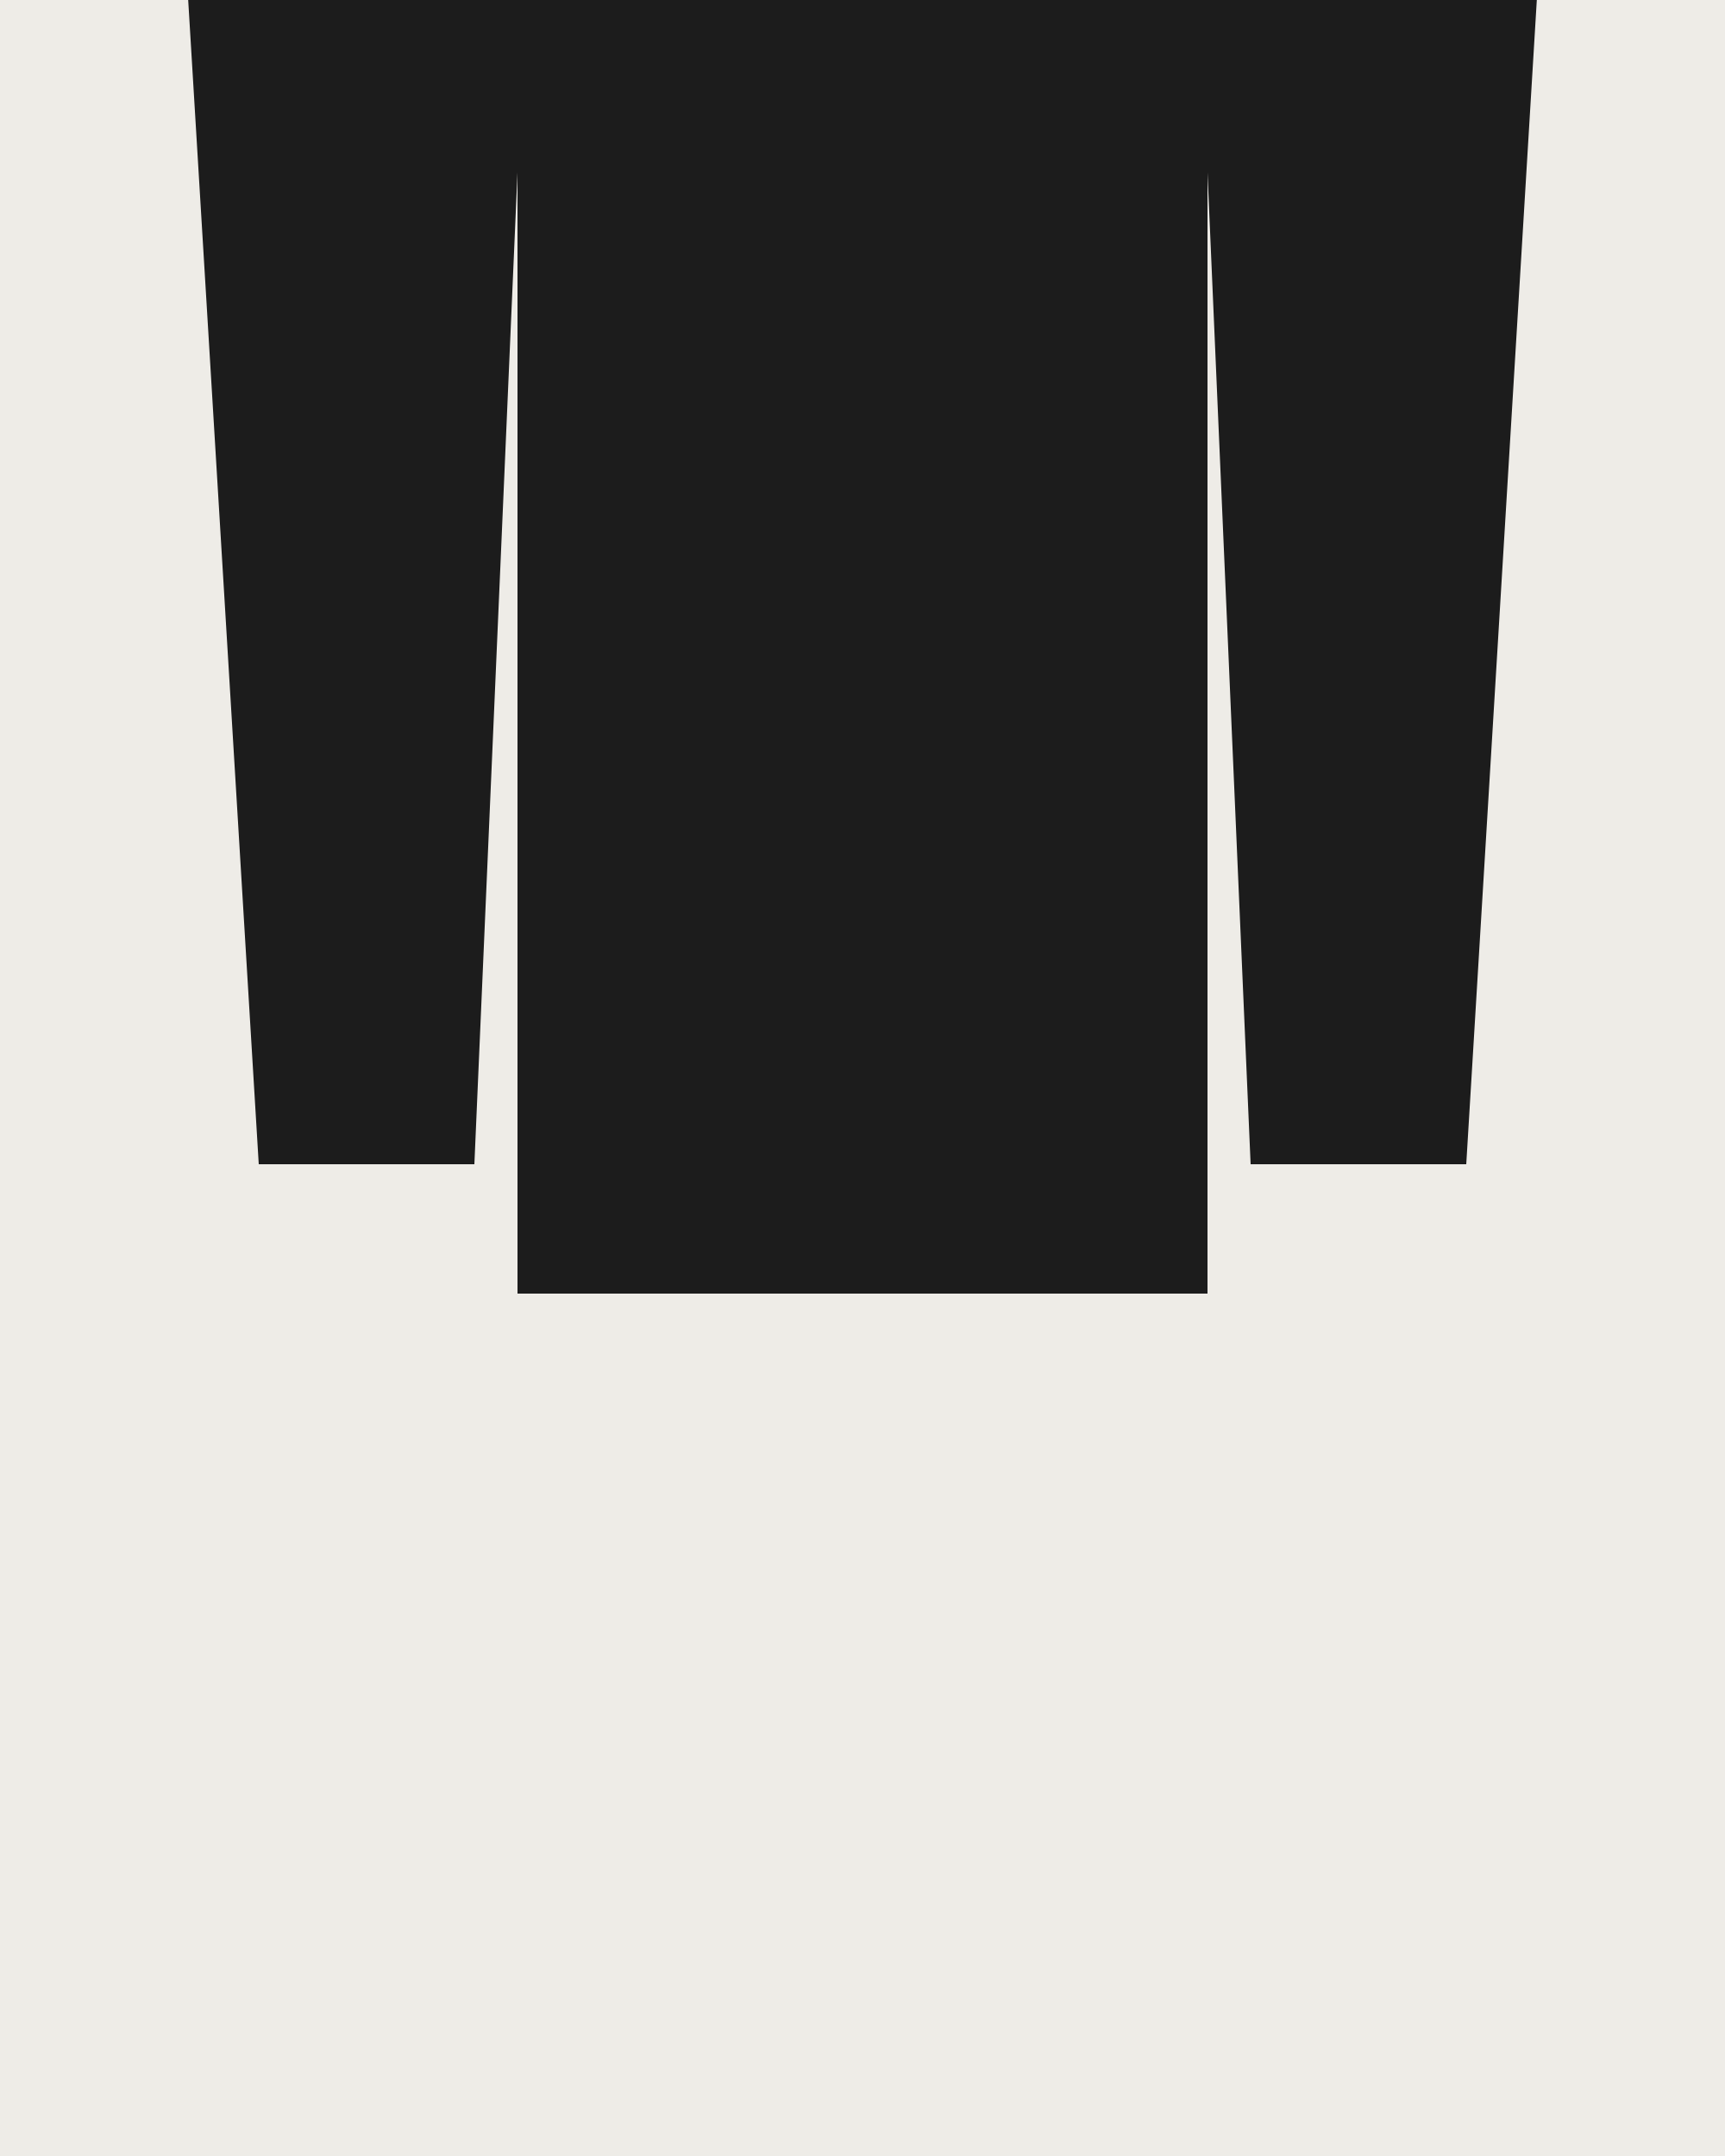
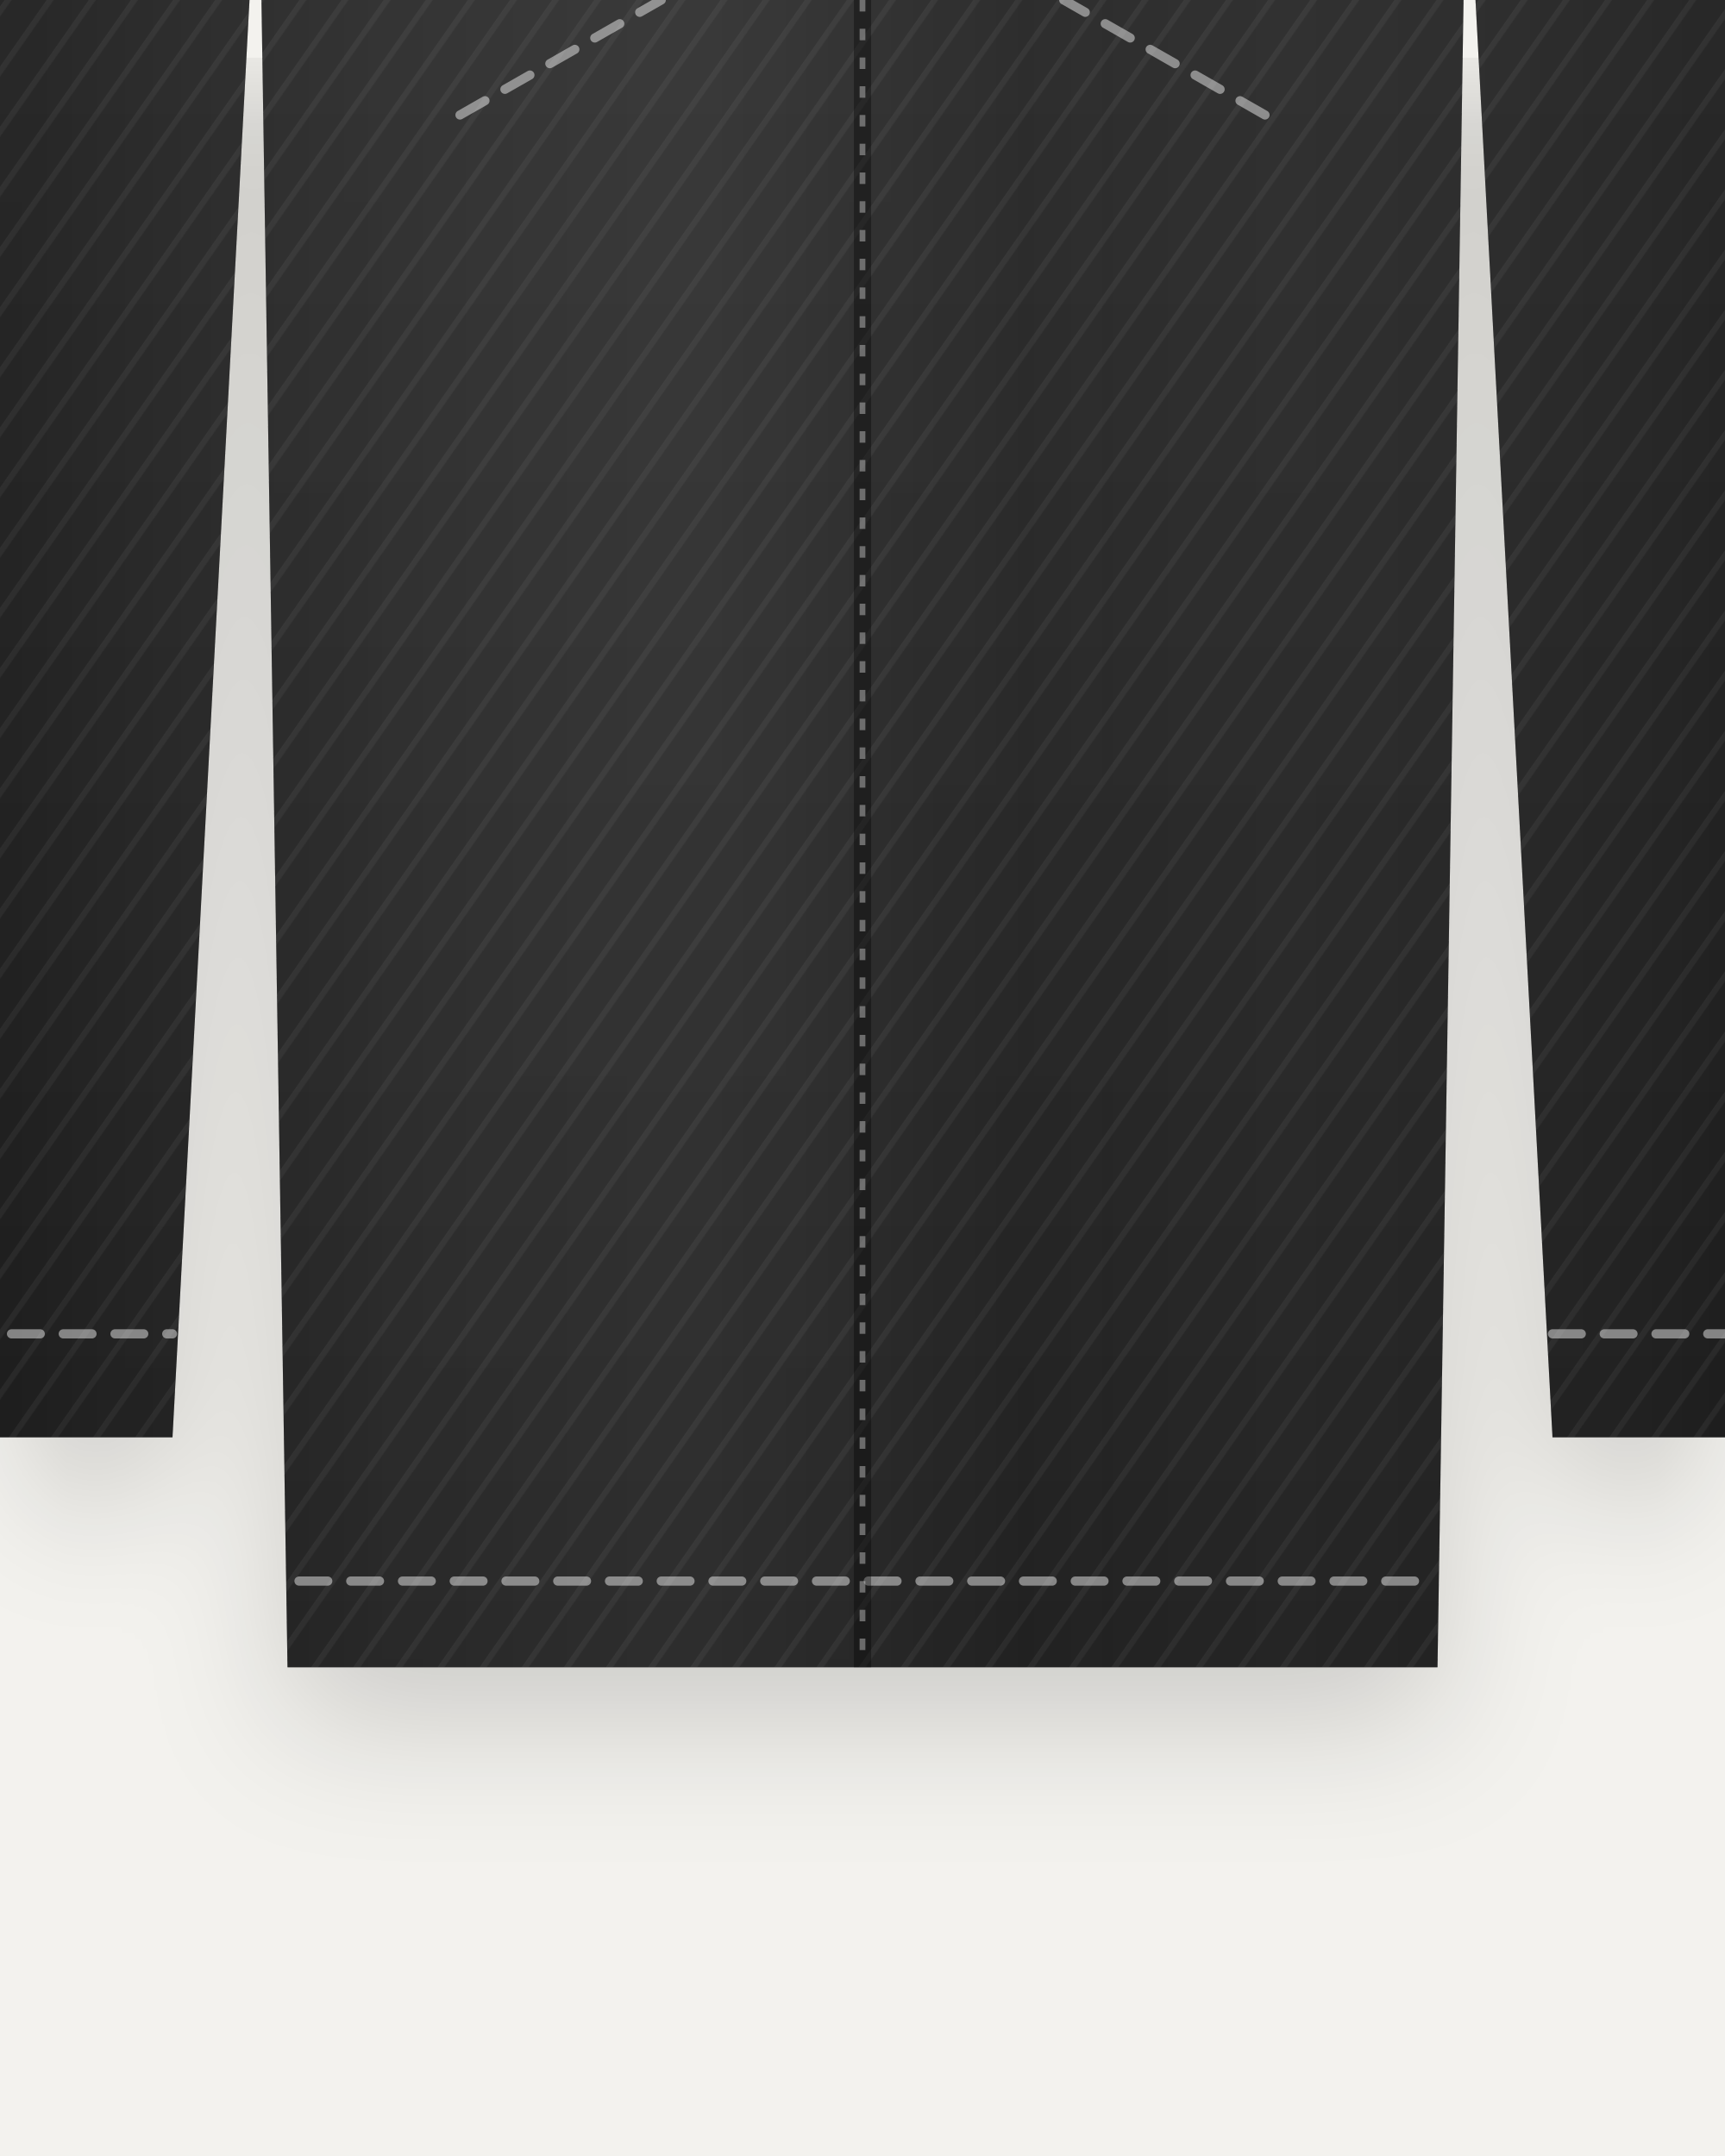
- <svg xmlns="http://www.w3.org/2000/svg" width="600" height="750" viewBox="0 0 600 750">
-   <rect width="600" height="750" fill="#eeece7" />
-   <path d="M240 160h120l100 60-20 330h-50l-10-230v260H220V320l-10 230h-50l-20-330z" fill="#1c1c1c" transform="translate(-150,-420) scale(1.5)" />
+ <svg xmlns="http://www.w3.org/2000/svg" width="600" height="750" viewBox="150 360 300 375">
+   <defs>
+     <linearGradient id="luz" x1="0" y1="0" x2="1" y2="0">
+       <stop offset="0" stop-color="#000" stop-opacity="0.16" />
+       <stop offset="0.42" stop-color="#fff" stop-opacity="0.10" />
+       <stop offset="0.58" stop-color="#fff" stop-opacity="0.04" />
+       <stop offset="1" stop-color="#000" stop-opacity="0.18" />
+     </linearGradient>
+     <linearGradient id="caida" x1="0" y1="0" x2="0" y2="1">
+       <stop offset="0" stop-color="#fff" stop-opacity="0.06" />
+       <stop offset="1" stop-color="#000" stop-opacity="0.10" />
+     </linearGradient>
+     <pattern id="tejido" width="6" height="6" patternUnits="userSpaceOnUse" patternTransform="rotate(35)">
+       <line x1="0" y1="0" x2="0" y2="6" stroke="#fff" stroke-opacity="0.05" stroke-width="2" />
+     </pattern>
+     <filter id="sombra" x="-20%" y="-20%" width="140%" height="140%">
+       <feDropShadow dx="0" dy="10" stdDeviation="12" flood-color="#000" flood-opacity="0.16" />
+     </filter>
+   </defs>
+   <rect x="-100" y="-100" width="800" height="950" fill="#f3f2ee" />
+   <g filter="url(#sombra)">
+     <path d="M222 128 L378 128 L470 190 Q482 400 468 610 L420 610 L405 330 L400 650 L200 650 L195 330 L180 610 L132 610 Q118 400 130 190 Z" fill="#1c1c1c" />
+   </g>
+   <path d="M222 128 L378 128 L470 190 Q482 400 468 610 L420 610 L405 330 L400 650 L200 650 L195 330 L180 610 L132 610 Q118 400 130 190 Z" fill="url(#luz)" />
+   <path d="M222 128 L378 128 L470 190 Q482 400 468 610 L420 610 L405 330 L400 650 L200 650 L195 330 L180 610 L132 610 Q118 400 130 190 Z" fill="url(#caida)" />
+   <path d="M222 128 L378 128 L470 190 Q482 400 468 610 L420 610 L405 330 L400 650 L200 650 L195 330 L180 610 L132 610 Q118 400 130 190 Z" fill="url(#tejido)" />
+   <g fill="none" stroke="#ffffff" stroke-opacity="0.45" stroke-width="1.6" stroke-dasharray="5 4" stroke-linecap="round">
+     <path d="M196 330 L222 128" />
+     <path d="M404 330 L378 128" />
+     <path d="M202 635 L398 635" />
+     <path d="M134 592 L180 592" />
+     <path d="M420 592 L466 592" />
+     <path d="M230 380 L265 360" />
+     <path d="M370 380 L335 360" />
+   </g>
+   <g filter="url(#sombra)">
+     <path d="M236 92 L364 92 L380 132 L220 132 Z" fill="#1c1c1c" />
+   </g>
+   <path d="M236 92 L364 92 L380 132 L220 132 Z" fill="url(#luz)" />
+   <path d="M236 92 L364 92 L380 132 L220 132 Z" fill="url(#caida)" />
+   <path d="M236 92 L364 92 L380 132 L220 132 Z" fill="url(#tejido)" />
+   <g fill="none" stroke="#ffffff" stroke-opacity="0.45" stroke-width="1.6" stroke-dasharray="5 4" stroke-linecap="round" />
+   <path d="M300 95 L300 650" stroke="#000" stroke-opacity="0.35" stroke-width="3" fill="none" />
+   <path d="M300 95 L300 650" stroke="#fff" stroke-opacity="0.35" stroke-width="1" stroke-dasharray="2 3" fill="none" />
+   <rect x="294" y="150" width="12" height="22" rx="3" fill="#bdbdb8" />
</svg>
